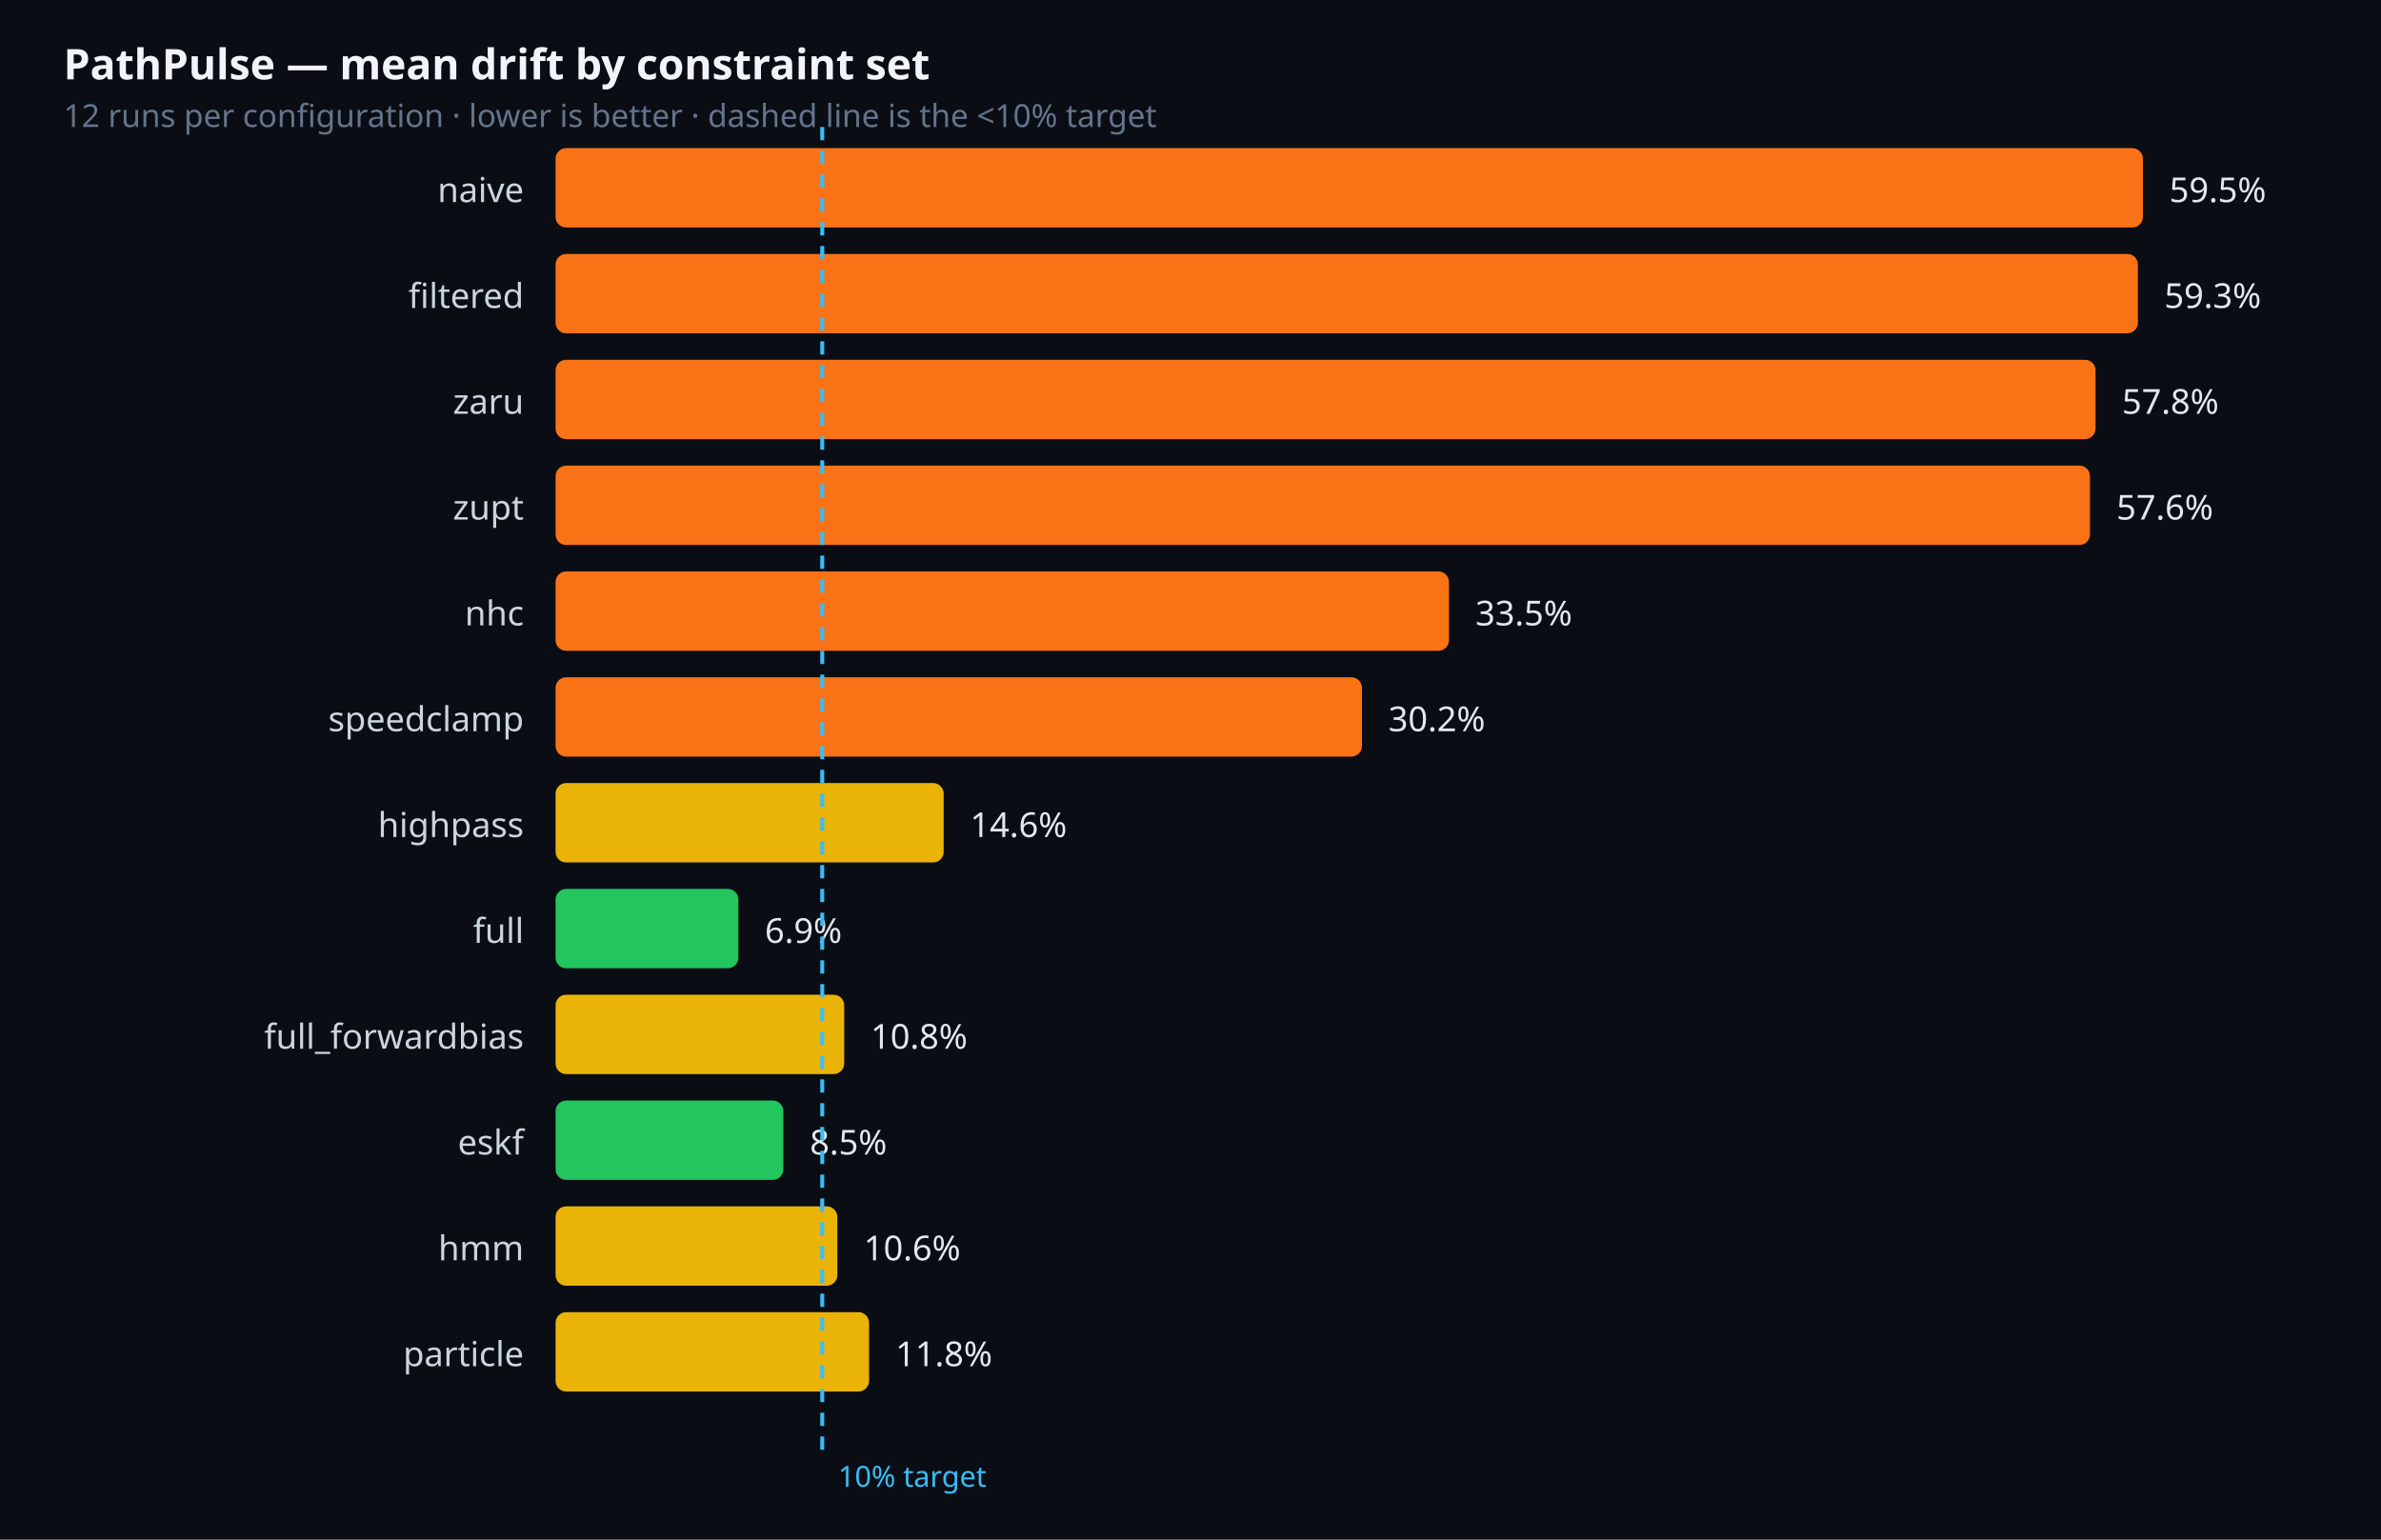
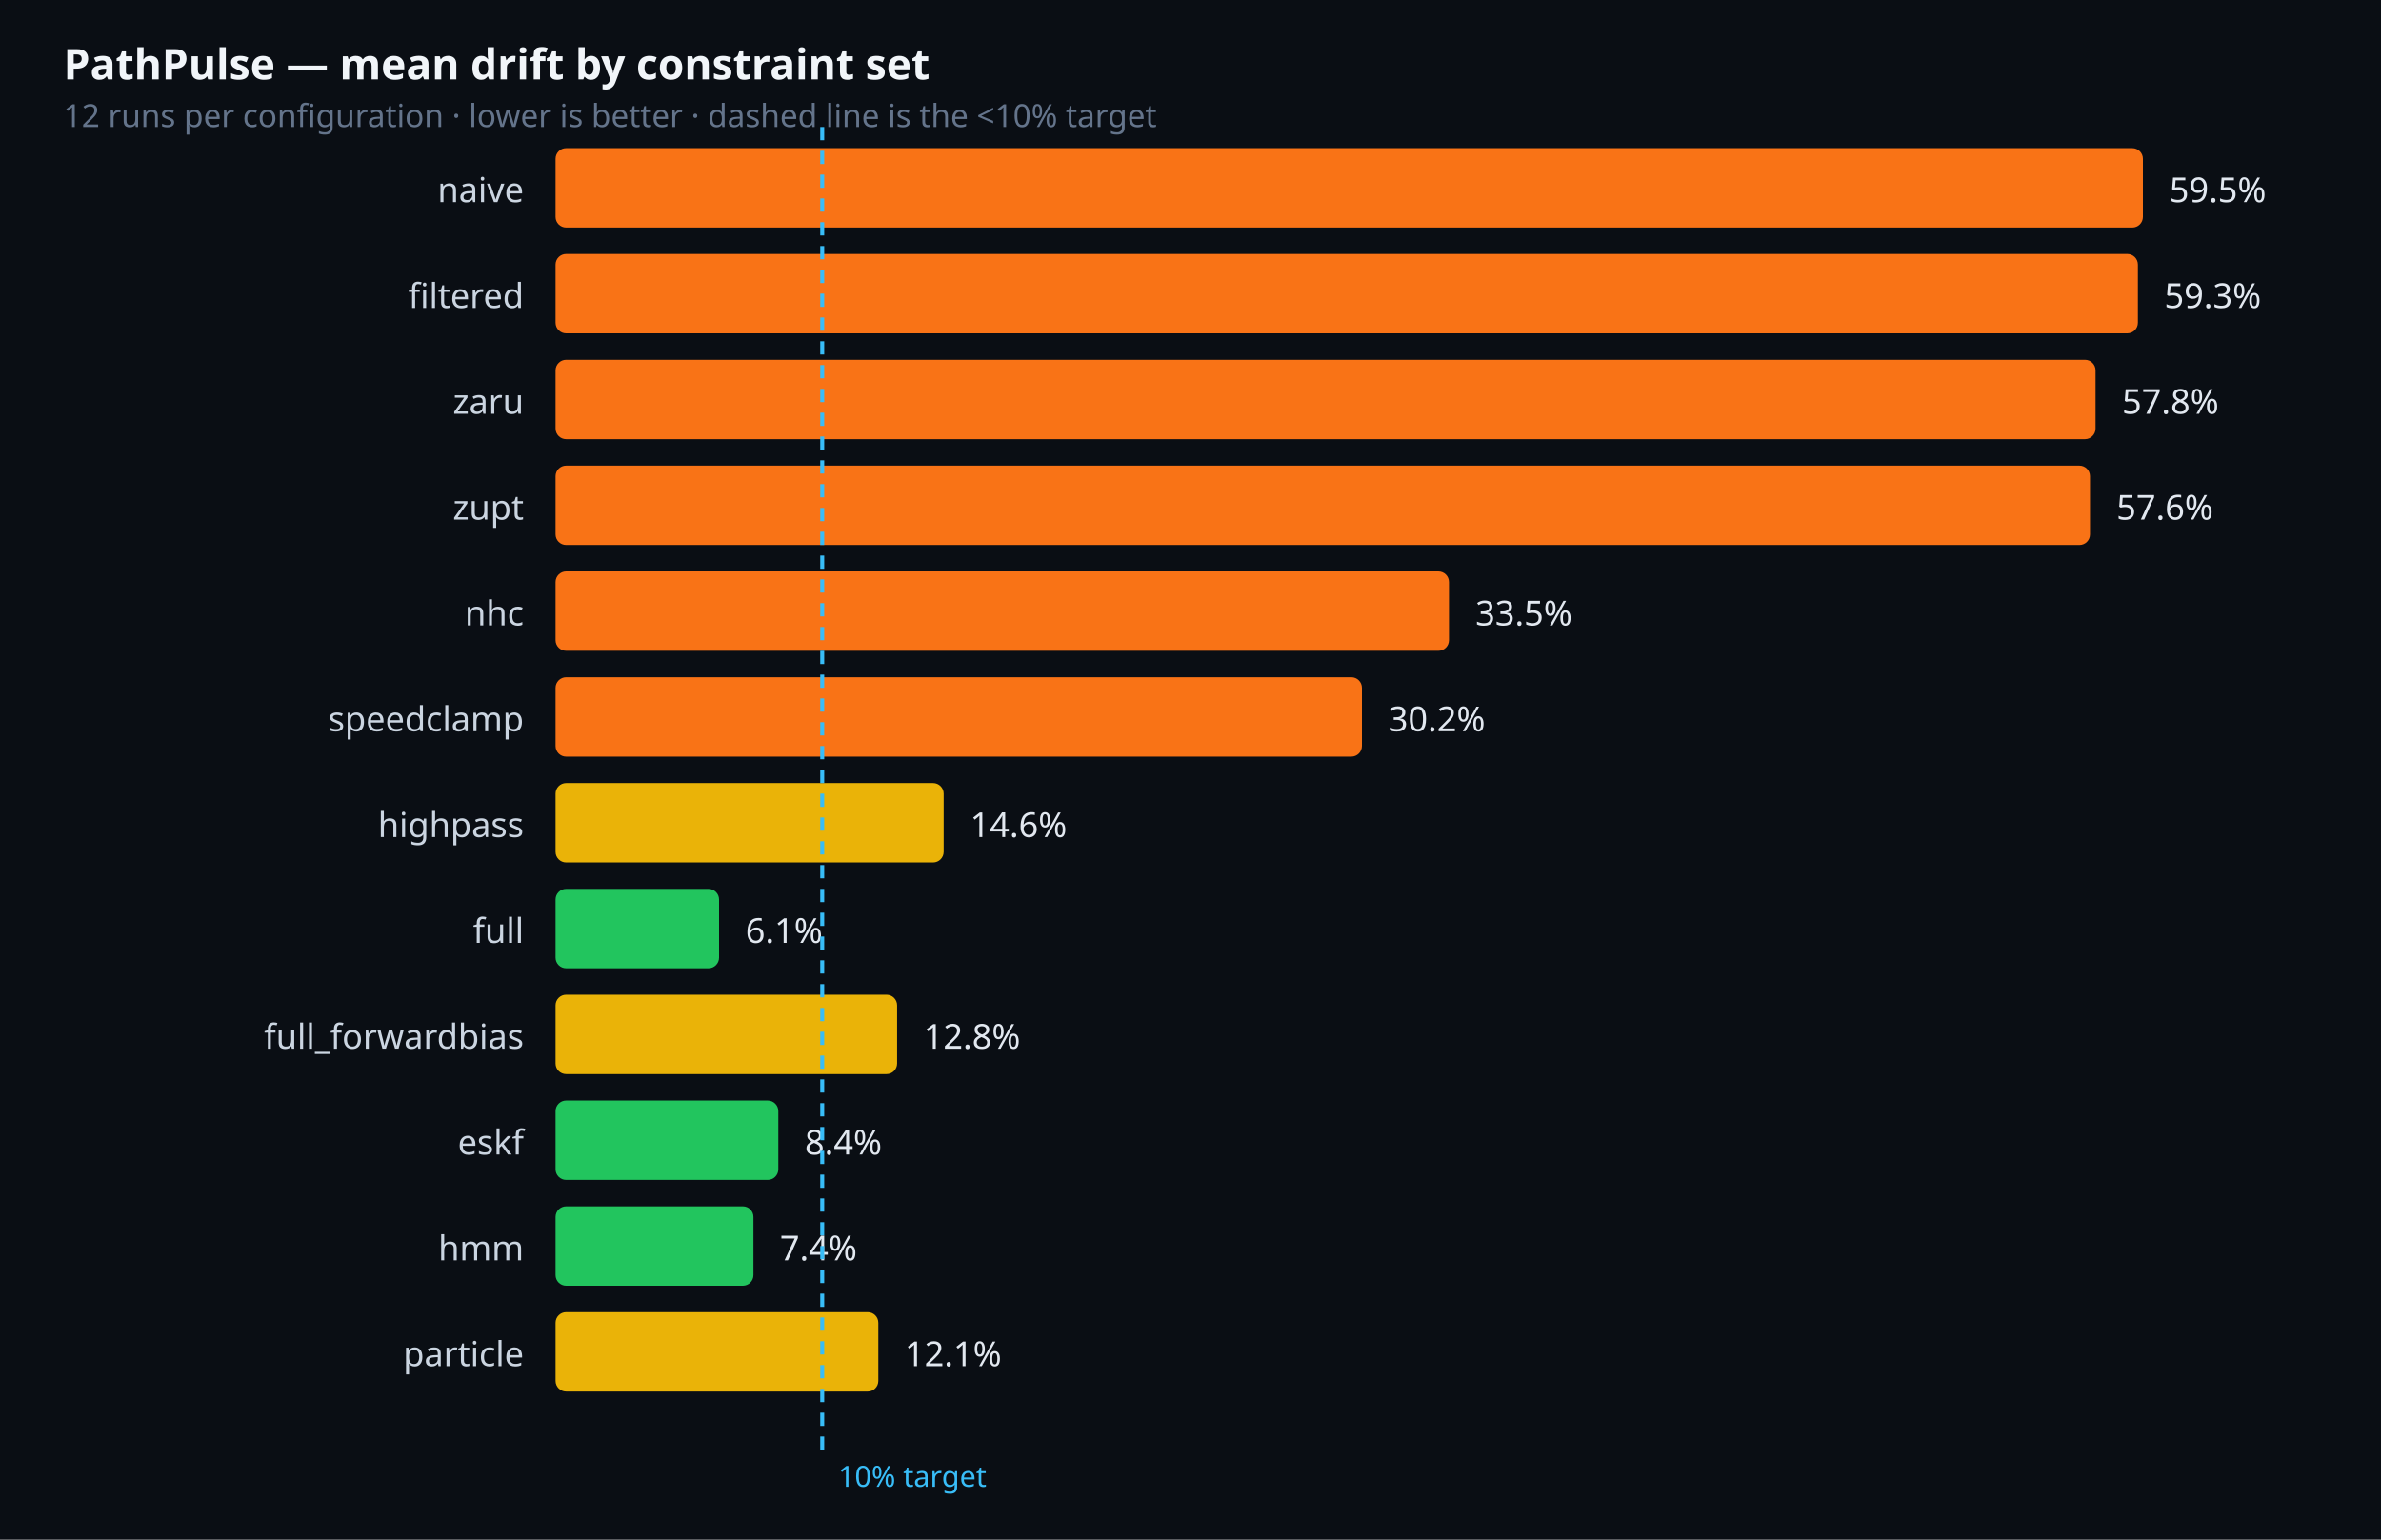
<svg xmlns="http://www.w3.org/2000/svg" width="900" height="582" viewBox="0 0 900 582" font-family="ui-sans-serif, system-ui, sans-serif">
  <rect width="900" height="582" fill="#0a0e14" />
  <text x="24" y="30" font-size="16" fill="#f1f5f9" font-weight="600">PathPulse — mean drift by constraint set</text>
  <text x="24" y="48" font-size="12" fill="#64748b">12 runs per configuration · lower is better · dashed line is the &lt;10% target</text>
  <text x="198" y="76.4" text-anchor="end" font-size="13" fill="#cbd5e1">naive</text>
  <rect x="210" y="56" width="600.0" height="30" rx="4" fill="#f97316" />
  <text x="820.0" y="76.4" font-size="13" fill="#e2e8f0">59.5%</text>
  <text x="198" y="116.4" text-anchor="end" font-size="13" fill="#cbd5e1">filtered</text>
  <rect x="210" y="96" width="598.1" height="30" rx="4" fill="#f97316" />
  <text x="818.1" y="116.4" font-size="13" fill="#e2e8f0">59.3%</text>
  <text x="198" y="156.4" text-anchor="end" font-size="13" fill="#cbd5e1">zaru</text>
  <rect x="210" y="136" width="582.1" height="30" rx="4" fill="#f97316" />
  <text x="802.1" y="156.4" font-size="13" fill="#e2e8f0">57.8%</text>
  <text x="198" y="196.4" text-anchor="end" font-size="13" fill="#cbd5e1">zupt</text>
  <rect x="210" y="176" width="580.0" height="30" rx="4" fill="#f97316" />
  <text x="800.0" y="196.4" font-size="13" fill="#e2e8f0">57.6%</text>
  <text x="198" y="236.4" text-anchor="end" font-size="13" fill="#cbd5e1">nhc</text>
  <rect x="210" y="216" width="337.7" height="30" rx="4" fill="#f97316" />
  <text x="557.7" y="236.4" font-size="13" fill="#e2e8f0">33.5%</text>
  <text x="198" y="276.4" text-anchor="end" font-size="13" fill="#cbd5e1">speedclamp</text>
  <rect x="210" y="256" width="304.8" height="30" rx="4" fill="#f97316" />
  <text x="524.8" y="276.4" font-size="13" fill="#e2e8f0">30.2%</text>
  <text x="198" y="316.4" text-anchor="end" font-size="13" fill="#cbd5e1">highpass</text>
  <rect x="210" y="296" width="146.7" height="30" rx="4" fill="#eab308" />
  <text x="366.7" y="316.4" font-size="13" fill="#e2e8f0">14.6%</text>
  <text x="198" y="356.4" text-anchor="end" font-size="13" fill="#cbd5e1">full</text>
-   <rect x="210" y="336" width="69.1" height="30" rx="4" fill="#22c55e" />
-   <text x="289.1" y="356.4" font-size="13" fill="#e2e8f0">6.9%</text>
+   <rect x="210" y="336" width="61.8" height="30" rx="4" fill="#22c55e" />
+   <text x="281.8" y="356.4" font-size="13" fill="#e2e8f0">6.1%</text>
  <text x="198" y="396.4" text-anchor="end" font-size="13" fill="#cbd5e1">full_forwardbias</text>
-   <rect x="210" y="376" width="109.1" height="30" rx="4" fill="#eab308" />
-   <text x="329.1" y="396.4" font-size="13" fill="#e2e8f0">10.8%</text>
+   <rect x="210" y="376" width="129.1" height="30" rx="4" fill="#eab308" />
+   <text x="349.1" y="396.4" font-size="13" fill="#e2e8f0">12.8%</text>
  <text x="198" y="436.4" text-anchor="end" font-size="13" fill="#cbd5e1">eskf</text>
-   <rect x="210" y="416" width="86.1" height="30" rx="4" fill="#22c55e" />
-   <text x="306.1" y="436.4" font-size="13" fill="#e2e8f0">8.5%</text>
+   <rect x="210" y="416" width="84.2" height="30" rx="4" fill="#22c55e" />
+   <text x="304.2" y="436.4" font-size="13" fill="#e2e8f0">8.4%</text>
  <text x="198" y="476.4" text-anchor="end" font-size="13" fill="#cbd5e1">hmm</text>
-   <rect x="210" y="456" width="106.5" height="30" rx="4" fill="#eab308" />
-   <text x="326.5" y="476.4" font-size="13" fill="#e2e8f0">10.6%</text>
+   <rect x="210" y="456" width="74.8" height="30" rx="4" fill="#22c55e" />
+   <text x="294.8" y="476.4" font-size="13" fill="#e2e8f0">7.4%</text>
  <text x="198" y="516.4" text-anchor="end" font-size="13" fill="#cbd5e1">particle</text>
-   <rect x="210" y="496" width="118.5" height="30" rx="4" fill="#eab308" />
-   <text x="338.5" y="516.4" font-size="13" fill="#e2e8f0">11.8%</text>
+   <rect x="210" y="496" width="122.0" height="30" rx="4" fill="#eab308" />
+   <text x="342.0" y="516.4" font-size="13" fill="#e2e8f0">12.1%</text>
  <line x1="310.8" y1="48" x2="310.8" y2="548" stroke="#38bdf8" stroke-width="1.5" stroke-dasharray="5 4" />
  <text x="316.8" y="562" font-size="11" fill="#38bdf8">10% target</text>
</svg>
